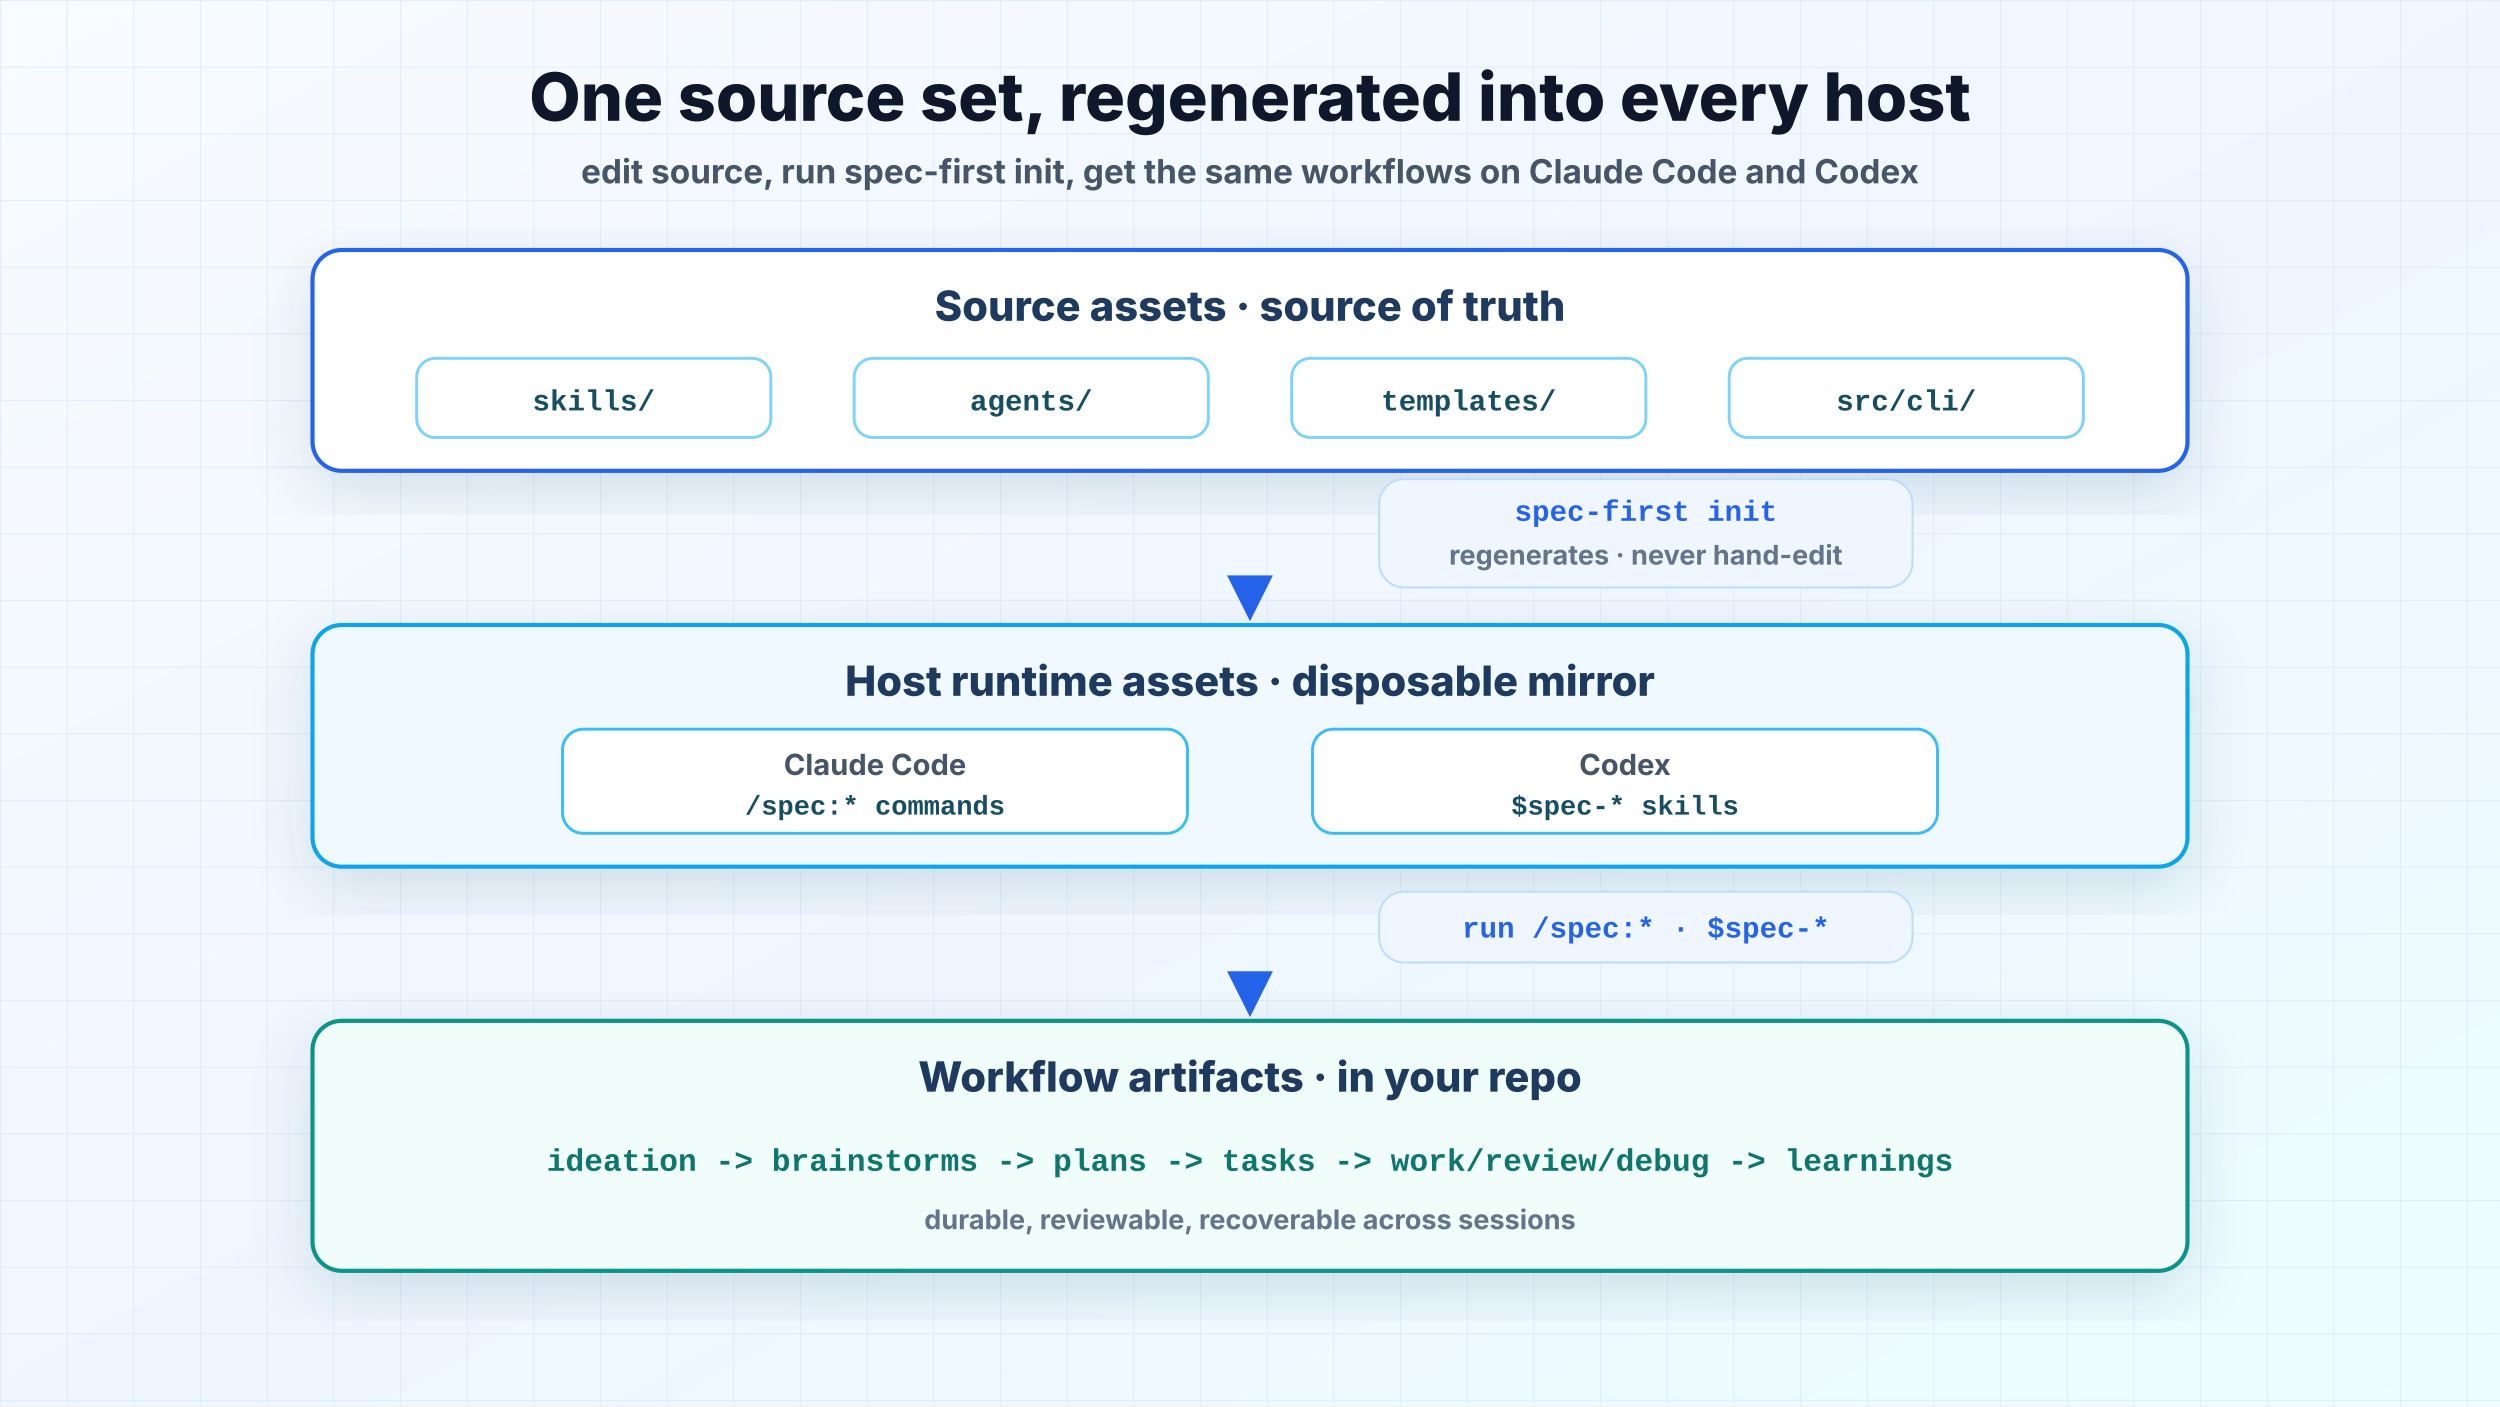
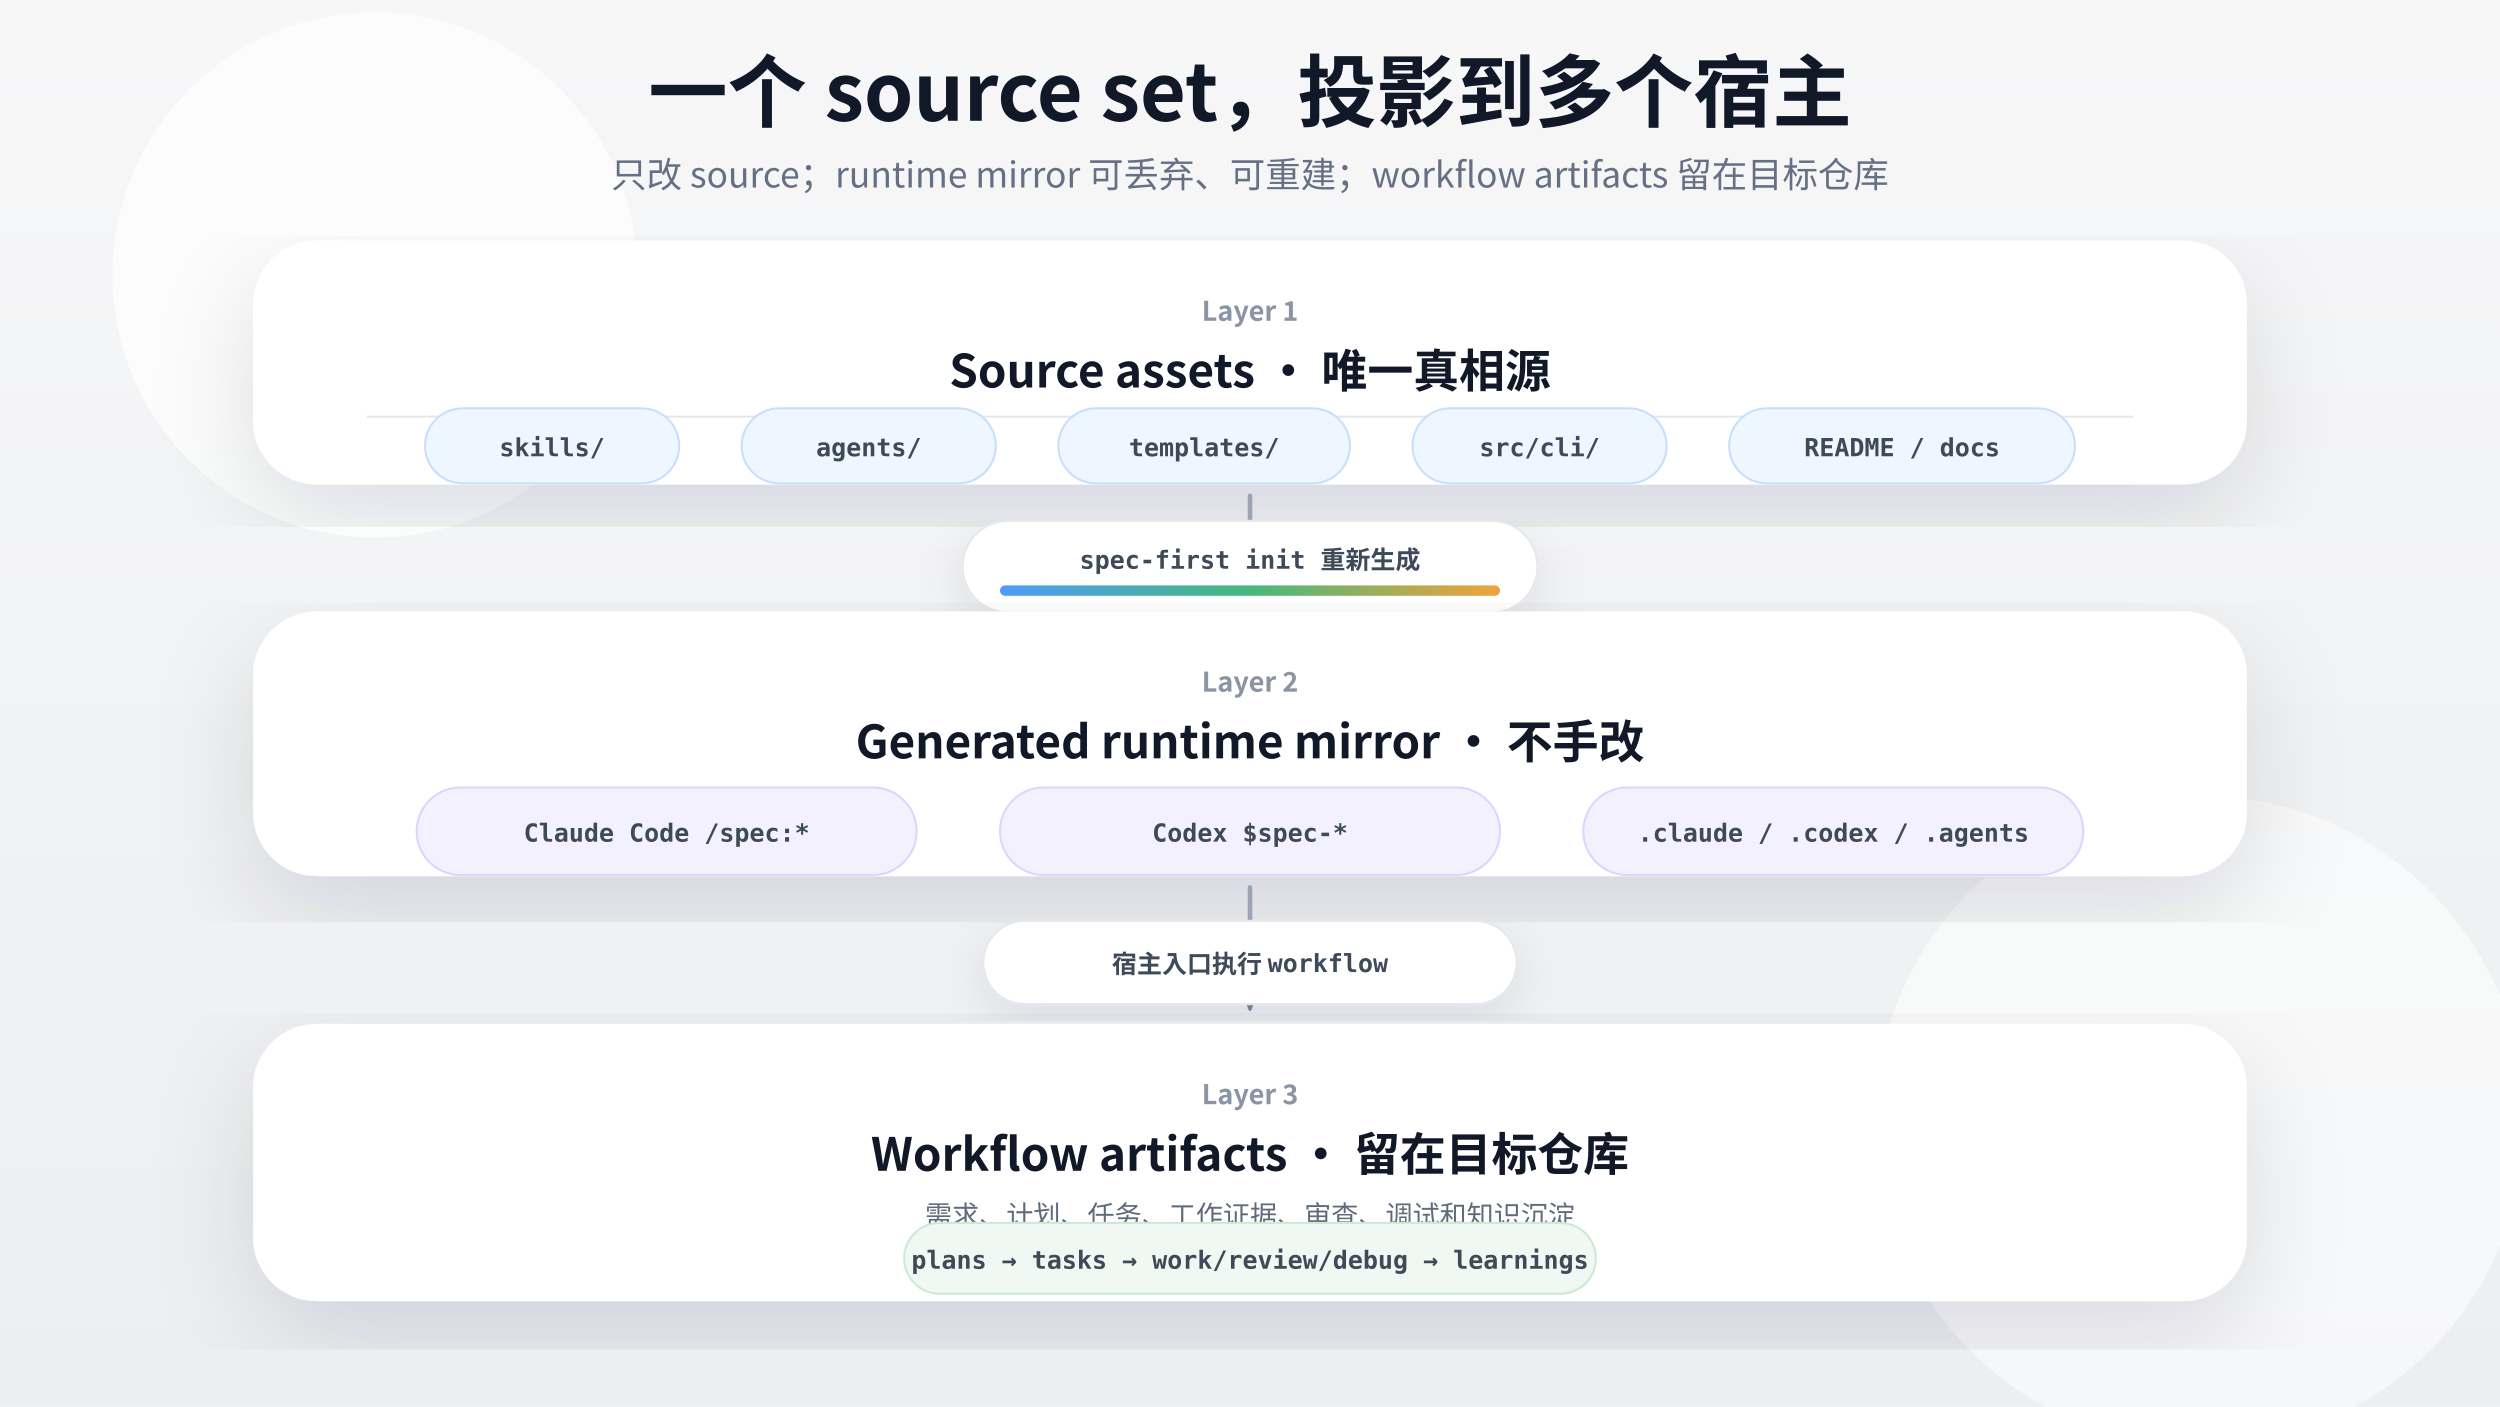
- <svg xmlns="http://www.w3.org/2000/svg" width="1200" height="675" viewBox="0 0 1200 675" role="img" aria-labelledby="title desc">
+ <svg xmlns="http://www.w3.org/2000/svg" viewBox="0 0 1200 675" role="img" aria-labelledby="title desc">
  <defs>
-     <linearGradient id="bg" x1="0" y1="0" x2="1" y2="1">
-       <stop offset="0" stop-color="#F8FBFF" />
-       <stop offset="0.55" stop-color="#EFF6FF" />
-       <stop offset="1" stop-color="#ECFEFF" />
+     <linearGradient id="page" x1="0" y1="0" x2="0" y2="1">
+       <stop offset="0" stop-color="#F7F7F8" />
+       <stop offset="1" stop-color="#ECEEF1" />
    </linearGradient>
-     <linearGradient id="line" x1="0" y1="0" x2="0" y2="1">
-       <stop offset="0" stop-color="#2563EB" />
-       <stop offset="1" stop-color="#06B6D4" />
+     <linearGradient id="bar" x1="0" y1="0" x2="1" y2="0">
+       <stop offset="0" stop-color="#4F9CF9" />
+       <stop offset="0.5" stop-color="#45B97C" />
+       <stop offset="1" stop-color="#F2A23A" />
    </linearGradient>
-     <filter id="shadow" x="-20%" y="-20%" width="140%" height="140%">
-       <feDropShadow dx="0" dy="10" stdDeviation="14" flood-color="#1E3A5F" flood-opacity="0.14" />
+     <filter id="cardShadow" x="-18%" y="-18%" width="136%" height="136%">
+       <feDropShadow dx="0" dy="18" stdDeviation="24" flood-color="#162033" flood-opacity="0.12" />
    </filter>
-     <marker id="arrow" viewBox="0 0 10 10" refX="9" refY="5" markerWidth="5.5" markerHeight="5.5" orient="auto-start-reverse">
-       <path d="M 0 0 L 10 5 L 0 10 z" fill="#2563EB" />
+     <filter id="softShadow" x="-20%" y="-20%" width="140%" height="140%">
+       <feDropShadow dx="0" dy="8" stdDeviation="12" flood-color="#162033" flood-opacity="0.09" />
+     </filter>
+     <marker id="arrow" viewBox="0 0 10 10" refX="9" refY="5" markerWidth="7" markerHeight="7" orient="auto-start-reverse">
+       <path d="M 0 0 L 10 5 L 0 10 z" fill="#7A8594" />
    </marker>
-     <pattern id="grid" width="32" height="32" patternUnits="userSpaceOnUse">
-       <path d="M 32 0 H 0 V 32" fill="none" stroke="#D8E8FA" stroke-width="1" />
-     </pattern>
    <style>
-       .h1 { fill:#0F172A; font-family: Inter, ui-sans-serif, system-ui, -apple-system, "Segoe UI", sans-serif; font-size:32px; font-weight:800; text-anchor:middle; }
-       .h2 { fill:#475569; font-family: Inter, ui-sans-serif, system-ui, -apple-system, "Segoe UI", sans-serif; font-size:16px; font-weight:650; text-anchor:middle; }
-       .tier { fill:#1E3A5F; font-family: Inter, ui-sans-serif, system-ui, -apple-system, "Segoe UI", sans-serif; font-size:20px; font-weight:800; text-anchor:middle; }
-       .small { fill:#475569; font-family: Inter, ui-sans-serif, system-ui, -apple-system, "Segoe UI", sans-serif; font-size:14px; font-weight:650; text-anchor:middle; }
-       .chipmono { fill:#164E63; font-family:"SFMono-Regular", Consolas, "Liberation Mono", monospace; font-size:14px; font-weight:700; text-anchor:middle; }
-       .tiny { fill:#64748B; font-family: Inter, ui-sans-serif, system-ui, -apple-system, "Segoe UI", sans-serif; font-size:13px; font-weight:700; text-anchor:middle; }
-       .edgelabel { fill:#2563EB; font-family:"SFMono-Regular", Consolas, "Liberation Mono", monospace; font-size:14px; font-weight:800; text-anchor:middle; }
-       .tier-src { fill:#FFFFFF; stroke:#2563EB; stroke-width:2; filter:url(#shadow); }
-       .tier-host { fill:#F0F9FF; stroke:#0EA5E9; stroke-width:2; filter:url(#shadow); }
-       .tier-art { fill:#F0FDFA; stroke:#0D9488; stroke-width:2; filter:url(#shadow); }
-       .chip { fill:#FFFFFF; stroke:#7DD3FC; stroke-width:1.4; }
-       .chip-host { fill:#FFFFFF; stroke:#38BDF8; stroke-width:1.4; }
-       .flow { fill:none; stroke:url(#line); stroke-width:4; stroke-linecap:round; marker-end:url(#arrow); }
+       text { font-family: -apple-system, BlinkMacSystemFont, "SF Pro Display", "PingFang SC", "Noto Sans CJK SC", "Microsoft YaHei", sans-serif; letter-spacing:0; }
+       .title { fill:#111827; font-size:38px; font-weight:760; text-anchor:middle; }
+       .subtitle { fill:#667085; font-size:17px; font-weight:500; text-anchor:middle; }
+       .tier { fill:#111827; font-size:22px; font-weight:730; text-anchor:middle; }
+       .kicker { fill:#8A94A3; font-size:13px; font-weight:650; text-anchor:middle; }
+       .label { fill:#111827; font-size:15px; font-weight:690; text-anchor:middle; }
+       .body { fill:#5F6B7A; font-size:13px; font-weight:520; text-anchor:middle; }
+       .mono { font-family:"SFMono-Regular", ui-monospace, Menlo, Consolas, monospace; fill:#3F4A58; font-size:12px; font-weight:650; text-anchor:middle; }
+       .card { fill:#FFFFFF; stroke:#FFFFFF; stroke-width:1; filter:url(#cardShadow); }
+       .pill { fill:#F8FAFC; stroke:#E4E7EC; stroke-width:1; filter:url(#softShadow); }
+       .blue { fill:#EEF6FF; stroke:#C8DFFC; stroke-width:1; }
+       .green { fill:#EFF8F2; stroke:#CDE9D6; stroke-width:1; }
+       .orange { fill:#FFF5E6; stroke:#F7D9A8; stroke-width:1; }
+       .purple { fill:#F4F1FF; stroke:#DDD5FE; stroke-width:1; }
+       .line { fill:none; stroke:#9AA4B2; stroke-width:2.2; stroke-linecap:round; stroke-linejoin:round; marker-end:url(#arrow); }
+       .rule { stroke:#E4E7EC; stroke-width:1; }
    </style>
  </defs>
-   <rect width="1200" height="675" fill="url(#bg)" />
-   <rect width="1200" height="675" fill="url(#grid)" opacity="0.7" />
-   <text x="600" y="58" class="h1">One source set, regenerated into every host</text>
-   <text x="600" y="88" class="h2">edit source, run spec-first init, get the same workflows on Claude Code and Codex</text>
-   <g transform="translate(150 120)">
-     <rect class="tier-src" x="0" y="0" width="900" height="106" rx="14" />
-     <text x="450" y="34" class="tier">Source assets · source of truth</text>
-     <g transform="translate(50 52)">
-       <rect class="chip" x="0" y="0" width="170" height="38" rx="9" />
-       <text x="85" y="25" class="chipmono">skills/</text>
+   <rect width="1200" height="675" fill="url(#page)" />
+   <circle cx="180" cy="132" r="126" fill="#FFFFFF" opacity="0.68" />
+   <circle cx="1056" cy="538" r="156" fill="#FFFFFF" opacity="0.54" />
+   <text x="600" y="58" class="title">一个 source set，投影到多个宿主</text>
+   <text x="600" y="90" class="subtitle">只改 source；runtime mirror 可丢弃、可重建；workflow artifacts 留在目标仓库</text>
+   <g transform="translate(122 116)">
+     <rect class="card" x="0" y="0" width="956" height="116" rx="30" />
+     <text x="478" y="38" class="kicker">Layer 1</text>
+     <text x="478" y="70" class="tier">Source assets · 唯一真相源</text>
+     <line class="rule" x1="54" y1="84" x2="902" y2="84" />
+     <g transform="translate(82 98)">
+       <rect class="blue" x="0" y="-18" width="122" height="36" rx="18" />
+       <text x="61" y="5" class="mono">skills/</text>
    </g>
-     <g transform="translate(260 52)">
-       <rect class="chip" x="0" y="0" width="170" height="38" rx="9" />
-       <text x="85" y="25" class="chipmono">agents/</text>
+     <g transform="translate(234 98)">
+       <rect class="blue" x="0" y="-18" width="122" height="36" rx="18" />
+       <text x="61" y="5" class="mono">agents/</text>
    </g>
-     <g transform="translate(470 52)">
-       <rect class="chip" x="0" y="0" width="170" height="38" rx="9" />
-       <text x="85" y="25" class="chipmono">templates/</text>
+     <g transform="translate(386 98)">
+       <rect class="blue" x="0" y="-18" width="140" height="36" rx="18" />
+       <text x="70" y="5" class="mono">templates/</text>
    </g>
-     <g transform="translate(680 52)">
-       <rect class="chip" x="0" y="0" width="170" height="38" rx="9" />
-       <text x="85" y="25" class="chipmono">src/cli/</text>
+     <g transform="translate(556 98)">
+       <rect class="blue" x="0" y="-18" width="122" height="36" rx="18" />
+       <text x="61" y="5" class="mono">src/cli/</text>
+     </g>
+     <g transform="translate(708 98)">
+       <rect class="blue" x="0" y="-18" width="166" height="36" rx="18" />
+       <text x="83" y="5" class="mono">README / docs</text>
    </g>
  </g>
-   <path class="flow" d="M 600 232 V 296" />
-   <g transform="translate(790 246)">
-     <rect x="-128" y="-16" width="256" height="52" rx="12" fill="#EFF6FF" stroke="#BFDBFE" stroke-width="1" />
-     <text x="0" y="4" class="edgelabel">spec-first init</text>
-     <text x="0" y="25" class="tiny">regenerates · never hand-edit</text>
+   <path class="line" d="M 600 238 V 286" />
+   <g transform="translate(462 250)">
+     <rect x="0" y="0" width="276" height="44" rx="22" fill="#FFFFFF" stroke="#E4E7EC" filter="url(#softShadow)" />
+     <rect x="18" y="31" width="240" height="5" rx="2.5" fill="url(#bar)" />
+     <text x="138" y="23" class="mono">spec-first init 重新生成</text>
  </g>
-   <g transform="translate(150 300)">
-     <rect class="tier-host" x="0" y="0" width="900" height="116" rx="14" />
-     <text x="450" y="34" class="tier">Host runtime assets · disposable mirror</text>
-     <g transform="translate(120 50)">
-       <rect class="chip-host" x="0" y="0" width="300" height="50" rx="10" />
-       <text x="150" y="22" class="small">Claude Code</text>
-       <text x="150" y="41" class="chipmono" style="font-size:13px">/spec:* commands</text>
+   <g transform="translate(122 294)">
+     <rect class="card" x="0" y="0" width="956" height="126" rx="30" />
+     <text x="478" y="38" class="kicker">Layer 2</text>
+     <text x="478" y="70" class="tier">Generated runtime mirror · 不手改</text>
+     <g transform="translate(78 84)">
+       <rect class="purple" x="0" y="0" width="240" height="42" rx="21" />
+       <text x="120" y="26" class="mono">Claude Code /spec:*</text>
    </g>
-     <g transform="translate(480 50)">
-       <rect class="chip-host" x="0" y="0" width="300" height="50" rx="10" />
-       <text x="150" y="22" class="small">Codex</text>
-       <text x="150" y="41" class="chipmono" style="font-size:13px">$spec-* skills</text>
+     <g transform="translate(358 84)">
+       <rect class="purple" x="0" y="0" width="240" height="42" rx="21" />
+       <text x="120" y="26" class="mono">Codex $spec-*</text>
+     </g>
+     <g transform="translate(638 84)">
+       <rect class="purple" x="0" y="0" width="240" height="42" rx="21" />
+       <text x="120" y="26" class="mono">.claude / .codex / .agents</text>
    </g>
  </g>
-   <path class="flow" d="M 600 422 V 486" />
-   <g transform="translate(790 444)">
-     <rect x="-128" y="-16" width="256" height="34" rx="12" fill="#EFF6FF" stroke="#BFDBFE" stroke-width="1" />
-     <text x="0" y="6" class="edgelabel">run /spec:* · $spec-*</text>
+   <path class="line" d="M 600 426 V 484" />
+   <g transform="translate(472 442)">
+     <rect x="0" y="0" width="256" height="40" rx="20" fill="#FFFFFF" stroke="#E4E7EC" filter="url(#softShadow)" />
+     <text x="128" y="25" class="mono">宿主入口执行 workflow</text>
  </g>
-   <g transform="translate(150 490)">
-     <rect class="tier-art" x="0" y="0" width="900" height="120" rx="14" />
-     <text x="450" y="34" class="tier">Workflow artifacts · in your repo</text>
-     <text x="450" y="72" class="chipmono" style="font-size:15px; fill:#0F766E">ideation -&gt; brainstorms -&gt; plans -&gt; tasks -&gt; work/review/debug -&gt; learnings</text>
-     <text x="450" y="100" class="tiny">durable, reviewable, recoverable across sessions</text>
+   <g transform="translate(122 492)">
+     <rect class="card" x="0" y="0" width="956" height="132" rx="30" />
+     <text x="478" y="38" class="kicker">Layer 3</text>
+     <text x="478" y="70" class="tier">Workflow artifacts · 留在目标仓库</text>
+     <text x="478" y="96" class="body">需求、计划、任务、工作证据、审查、调试和知识沉淀</text>
+     <g transform="translate(312 112)">
+       <rect class="green" x="0" y="-17" width="332" height="34" rx="17" />
+       <text x="166" y="5" class="mono">plans → tasks → work/review/debug → learnings</text>
+     </g>
  </g>
</svg>
